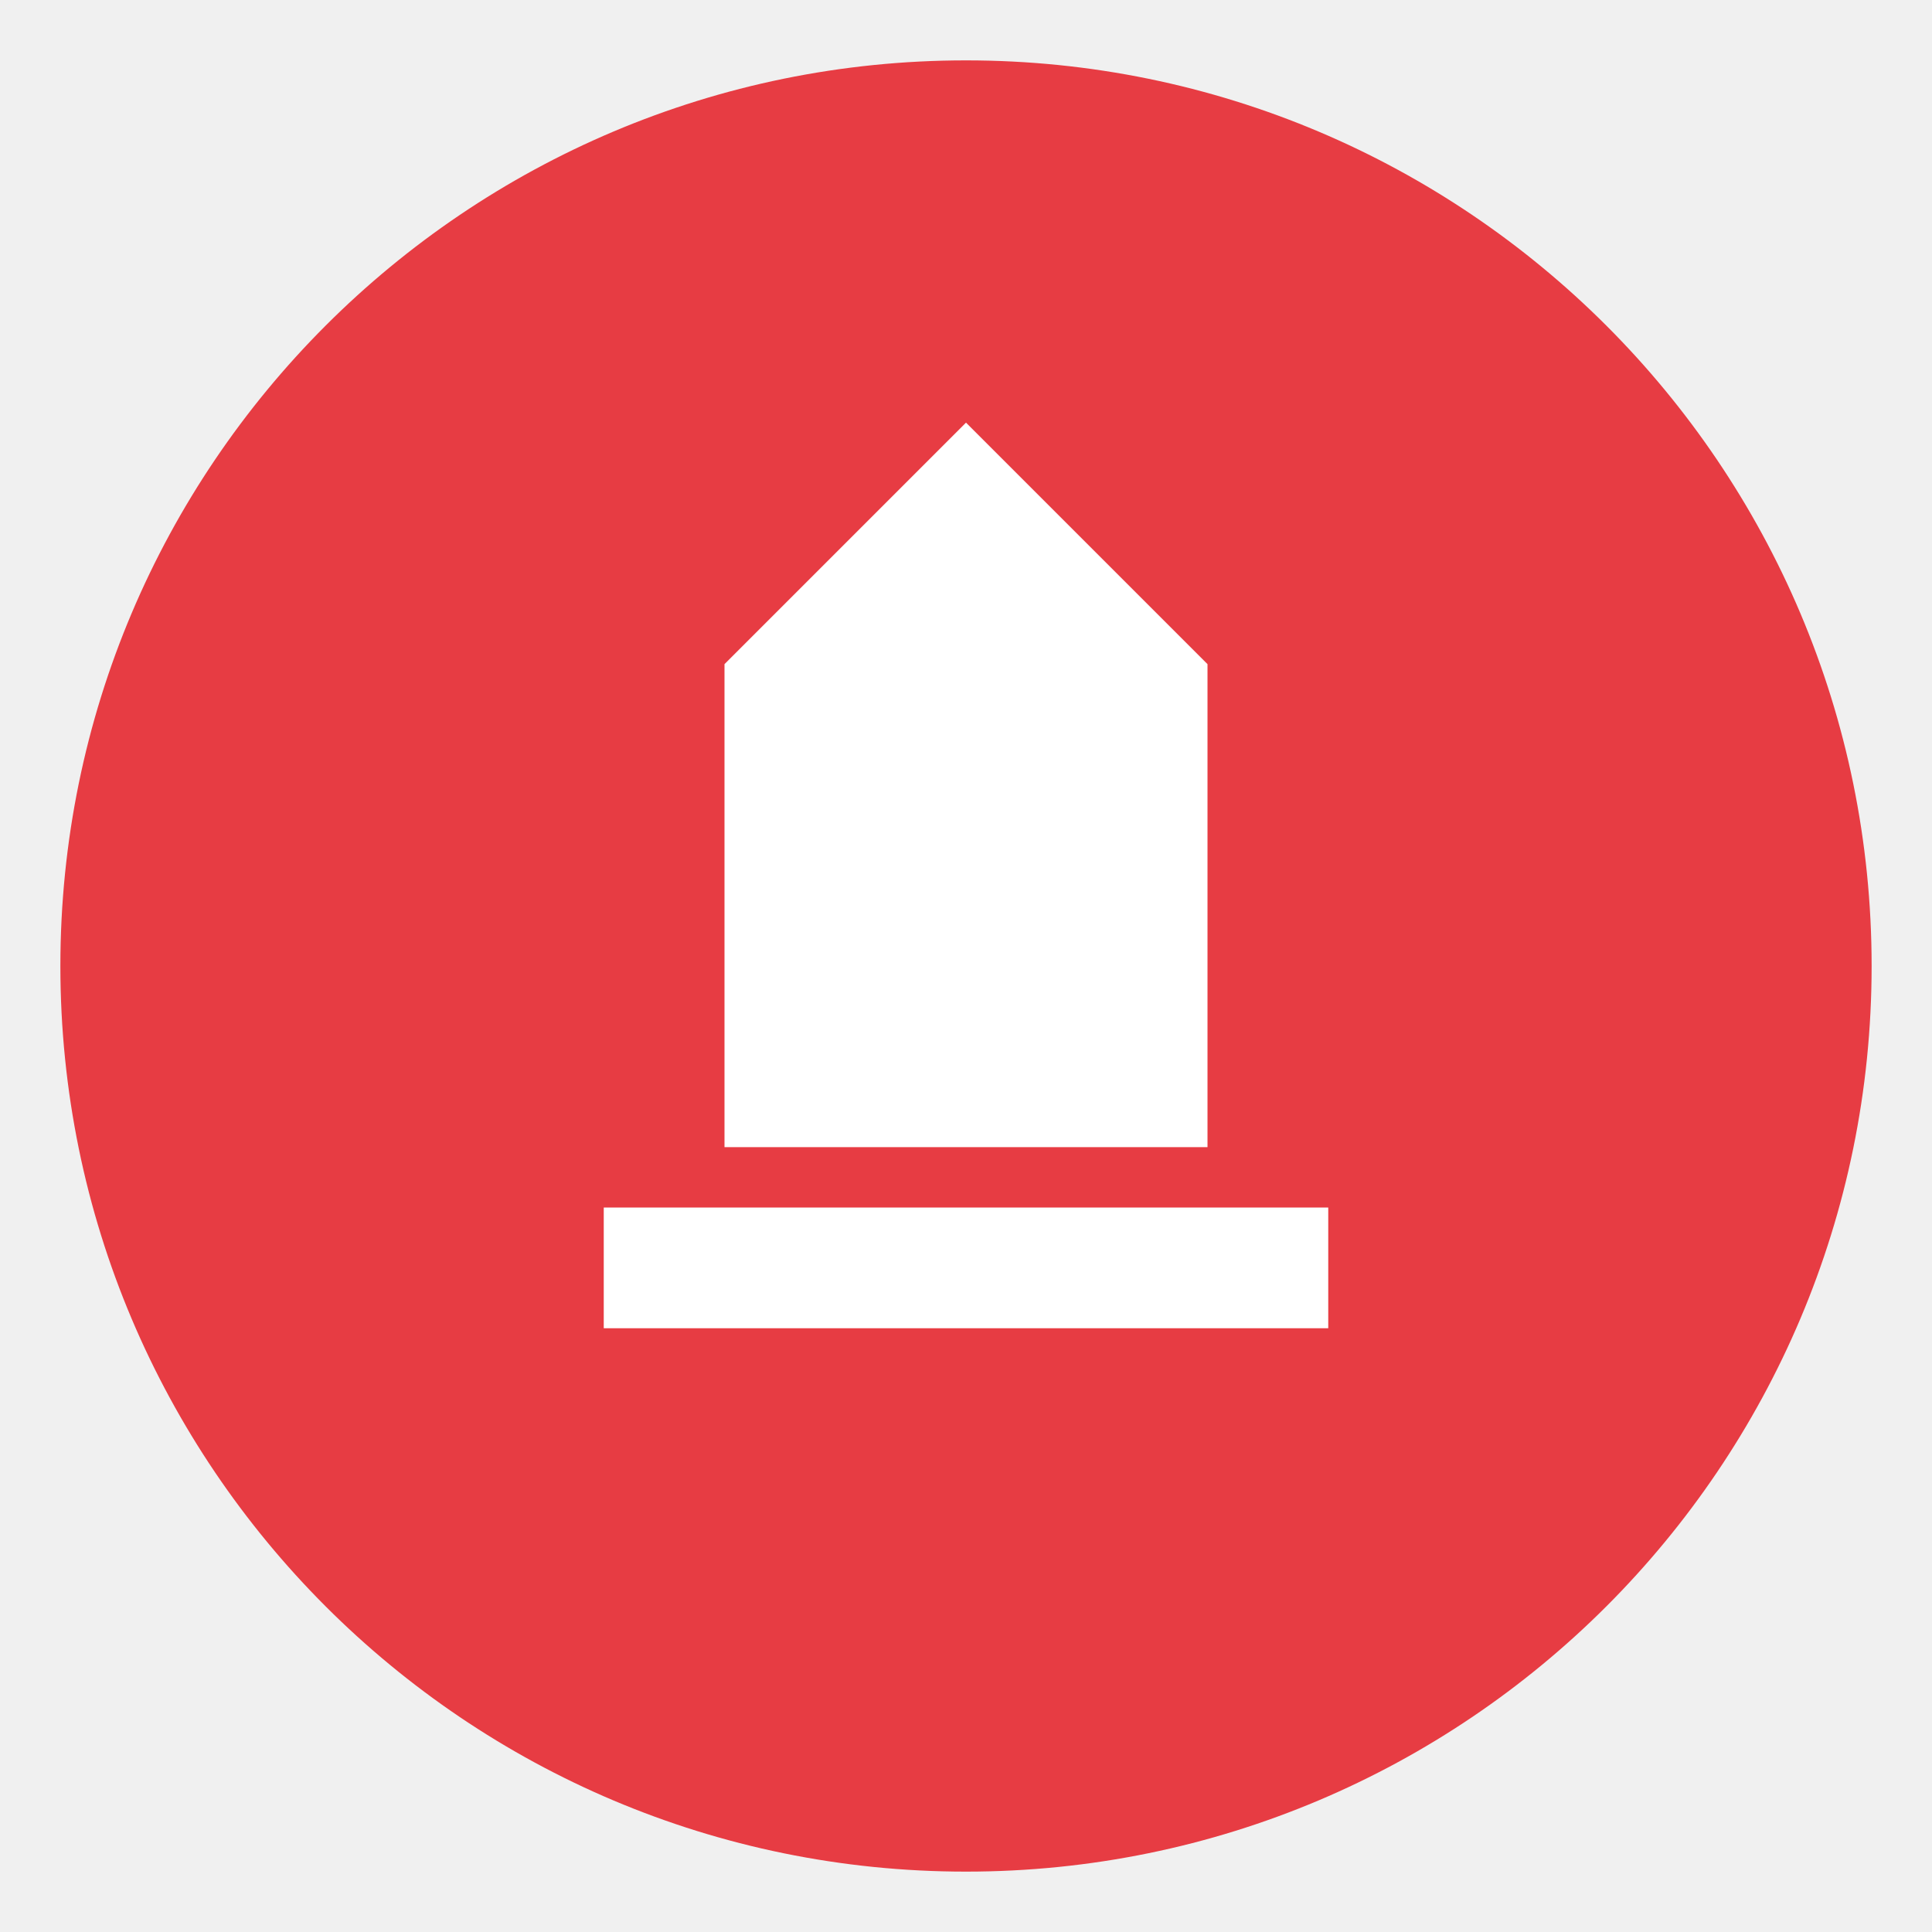
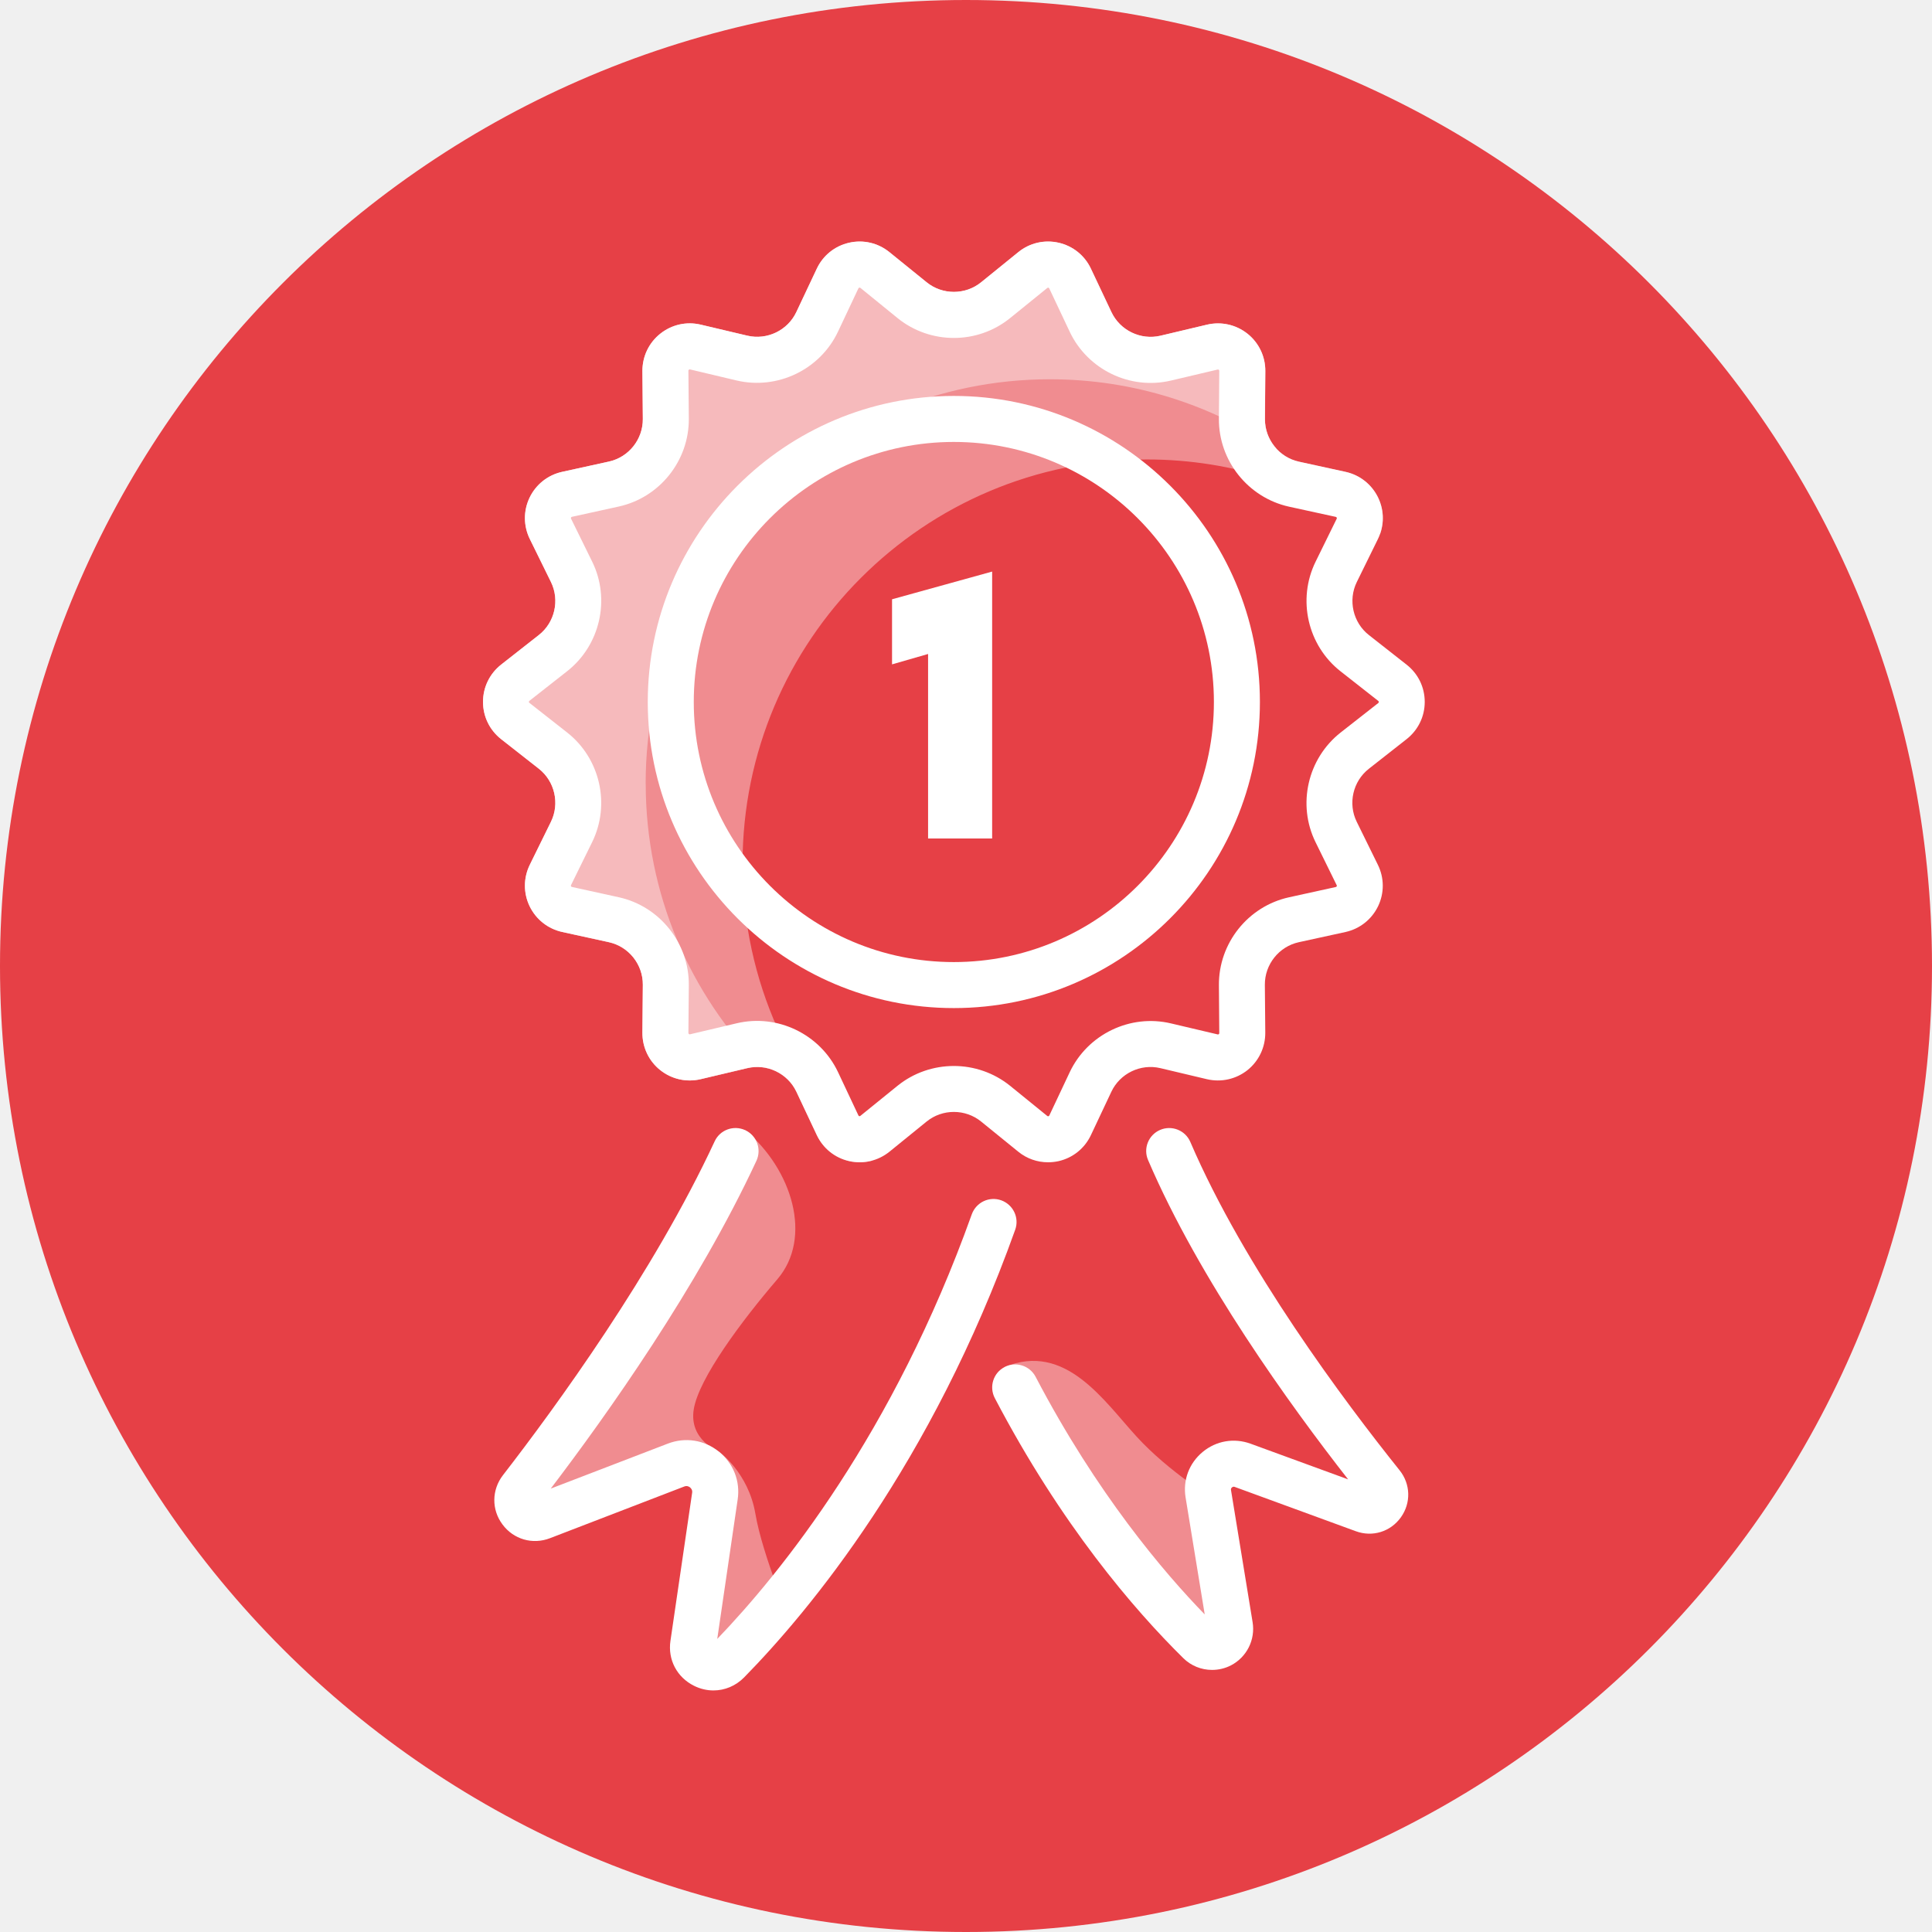
- <svg xmlns="http://www.w3.org/2000/svg" width="64" height="64" viewBox="0 0 64 64" fill="none">
-   <circle cx="32" cy="32" r="30" fill="#E73C43" />
-   <path d="M20 40h24v4H20v-4Zm4-18h16v16H24V22Zm8-8 8 8H24l8-8Z" fill="#fff" />
+ <svg xmlns="http://www.w3.org/2000/svg" width="32" height="32" viewBox="0 0 32 32" fill="none">
+   <g clip-path="url(#clip0_328_51425)">
+     <path d="M32 16C32 7.163 24.837 0 16 0C7.163 0 0 7.163 0 16C0 24.837 7.163 32 16 32C24.837 32 32 24.837 32 16Z" fill="#E64046" />
+     <path opacity="0.4" d="M12.343 18.719C13.121 19.369 13.466 20.5 12.875 21.189C12.284 21.878 11.575 22.829 11.491 23.341C11.407 23.853 11.905 24.041 11.905 24.041C11.905 24.041 12.396 24.387 12.512 25.075C12.629 25.764 13.116 26.911 13.116 26.911L11.941 27.659L11.491 27.141L11.694 24.436L11.153 24.337L8.762 25.124V24.583L10.729 21.533L12.344 18.718L12.343 18.719Z" fill="white" />
+     <path opacity="0.4" d="M16.639 22.642C17.647 22.222 18.286 23.206 18.827 23.796C19.368 24.387 20.106 24.829 20.106 24.829V27.289L18.926 26.256L16.639 22.642Z" fill="white" />
+     <path opacity="0.4" d="M12.299 14.306C12.299 10.608 15.296 7.61 18.995 7.61C20.436 7.61 21.769 8.067 22.861 8.841C22.93 8.646 22.918 8.433 22.828 8.243C22.722 8.025 22.526 7.869 22.289 7.817L21.515 7.647C21.186 7.575 20.95 7.279 20.953 6.942L20.959 6.149C20.961 5.906 20.854 5.681 20.664 5.529C20.474 5.378 20.231 5.323 19.994 5.379L19.223 5.562C18.894 5.64 18.553 5.474 18.41 5.17L18.071 4.452C17.968 4.233 17.773 4.076 17.537 4.022C17.299 3.968 17.056 4.025 16.868 4.177L16.252 4.677C15.991 4.889 15.611 4.889 15.35 4.677L14.733 4.177C14.545 4.025 14.301 3.968 14.065 4.022C13.828 4.076 13.633 4.233 13.53 4.452L13.192 5.169C13.049 5.473 12.706 5.638 12.379 5.561L11.608 5.378C11.371 5.322 11.128 5.377 10.938 5.528C10.749 5.679 10.641 5.905 10.642 6.148L10.649 6.941C10.652 7.278 10.415 7.574 10.087 7.646L9.313 7.816C9.076 7.868 8.88 8.024 8.774 8.242C8.669 8.461 8.671 8.711 8.777 8.929L9.127 9.64C9.275 9.942 9.191 10.313 8.926 10.52L8.302 11.009C8.111 11.159 8.002 11.384 8.002 11.627C8.002 11.869 8.112 12.094 8.302 12.244L8.926 12.733C9.191 12.941 9.276 13.311 9.127 13.613L8.777 14.325C8.67 14.542 8.669 14.793 8.774 15.011C8.88 15.23 9.076 15.385 9.313 15.437L10.087 15.607C10.416 15.679 10.652 15.976 10.649 16.312L10.642 17.105C10.641 17.348 10.748 17.574 10.937 17.725C11.127 17.876 11.371 17.931 11.608 17.875L12.379 17.693C12.707 17.615 13.049 17.779 13.192 18.084L13.53 18.802C13.634 19.021 13.829 19.178 14.065 19.232C14.195 19.262 14.326 19.257 14.45 19.223C13.128 18 12.299 16.251 12.299 14.308L12.299 14.306Z" fill="white" />
+     <path opacity="0.4" d="M10.694 12.979C10.694 9.28 13.692 6.282 17.39 6.282C18.783 6.282 20.075 6.708 21.147 7.435C21.024 7.303 20.949 7.129 20.951 6.941L20.957 6.148C20.959 5.905 20.852 5.68 20.662 5.528C20.472 5.377 20.229 5.322 19.992 5.378L19.221 5.561C18.892 5.639 18.551 5.473 18.408 5.169L18.069 4.451C17.966 4.232 17.771 4.075 17.535 4.021C17.297 3.967 17.054 4.024 16.866 4.176L16.25 4.676C15.989 4.888 15.609 4.888 15.348 4.676L14.731 4.176C14.543 4.024 14.299 3.967 14.063 4.021C13.826 4.075 13.631 4.232 13.528 4.451L13.19 5.168C13.047 5.472 12.704 5.637 12.377 5.56L11.606 5.377C11.369 5.321 11.126 5.376 10.936 5.527C10.747 5.678 10.639 5.904 10.64 6.147L10.647 6.94C10.65 7.277 10.413 7.573 10.085 7.645L9.311 7.815C9.074 7.868 8.878 8.023 8.772 8.241C8.667 8.46 8.669 8.71 8.775 8.928L9.125 9.639C9.273 9.941 9.189 10.312 8.924 10.519L8.3 11.008C8.109 11.159 8 11.383 8 11.626C8 11.868 8.11 12.093 8.3 12.243L8.924 12.732C9.189 12.94 9.274 13.31 9.125 13.612L8.775 14.324C8.668 14.541 8.667 14.792 8.772 15.01C8.878 15.229 9.074 15.384 9.311 15.436L10.085 15.606C10.414 15.678 10.65 15.975 10.647 16.312L10.64 17.105C10.639 17.347 10.746 17.573 10.935 17.724C11.125 17.875 11.369 17.93 11.606 17.874L12.377 17.692C12.459 17.672 12.542 17.668 12.622 17.677C11.431 16.468 10.695 14.809 10.695 12.978L10.694 12.979Z" fill="white" />
+     <path d="M15.798 16.697C13.003 16.697 10.729 14.423 10.729 11.627C10.729 8.832 13.003 6.558 15.798 6.558C18.594 6.558 20.868 8.832 20.868 11.627C20.868 14.423 18.594 16.697 15.798 16.697ZM15.798 7.32C13.423 7.32 11.491 9.252 11.491 11.627C11.491 14.003 13.423 15.935 15.798 15.935C18.174 15.935 20.106 14.003 20.106 11.627C20.106 9.252 18.174 7.32 15.798 7.32Z" fill="white" />
+     <path d="M11.817 27.999C11.709 27.999 11.599 27.974 11.495 27.922C11.212 27.781 11.058 27.489 11.105 27.176L11.464 24.725C11.471 24.68 11.448 24.652 11.429 24.636C11.409 24.62 11.377 24.605 11.334 24.621L9.108 25.478C8.821 25.588 8.506 25.497 8.323 25.25C8.139 25.005 8.143 24.676 8.331 24.433C9.205 23.304 10.824 21.083 11.837 18.904C11.925 18.713 12.152 18.631 12.343 18.719C12.535 18.808 12.617 19.035 12.529 19.226C11.554 21.323 10.045 23.444 9.122 24.656L11.061 23.911C11.349 23.8 11.665 23.849 11.905 24.042C12.146 24.235 12.264 24.531 12.218 24.837L11.88 27.146C12.938 26.044 14.799 23.742 16.096 20.112C16.168 19.914 16.385 19.81 16.584 19.881C16.782 19.953 16.886 20.17 16.815 20.368C15.426 24.253 13.406 26.681 12.325 27.783C12.185 27.925 12.003 27.999 11.817 27.999Z" fill="white" />
+     <path d="M20.075 27.659C19.9 27.659 19.728 27.592 19.598 27.463C18.781 26.657 17.576 25.256 16.477 23.157C16.38 22.97 16.451 22.74 16.638 22.643C16.824 22.545 17.055 22.617 17.153 22.804C18.165 24.739 19.282 26.049 19.954 26.74L19.637 24.802C19.59 24.515 19.696 24.234 19.92 24.049C20.144 23.863 20.44 23.813 20.713 23.912L22.329 24.503C21.364 23.269 19.865 21.195 19.016 19.215C18.932 19.022 19.022 18.798 19.215 18.715C19.408 18.632 19.633 18.721 19.716 18.915C20.61 20.998 22.271 23.216 23.182 24.353C23.365 24.582 23.373 24.895 23.202 25.133C23.031 25.371 22.732 25.463 22.457 25.362L20.451 24.628C20.444 24.625 20.426 24.619 20.405 24.636C20.385 24.653 20.388 24.672 20.389 24.679L20.747 26.868C20.795 27.16 20.65 27.448 20.388 27.584C20.289 27.635 20.181 27.659 20.075 27.659Z" fill="white" />
+     <path d="M14.775 9.926V11.004L15.372 10.832V13.888H16.433V9.467L14.775 9.926Z" fill="white" />
+     <path d="M17.358 19.251C17.18 19.251 17.007 19.191 16.866 19.076L16.25 18.576C15.989 18.364 15.609 18.364 15.348 18.576L14.732 19.076C14.543 19.228 14.3 19.285 14.063 19.231C13.827 19.177 13.632 19.02 13.528 18.8L13.19 18.083C13.047 17.779 12.704 17.614 12.377 17.691L11.606 17.874C11.369 17.93 11.126 17.875 10.935 17.724C10.746 17.573 10.638 17.346 10.64 17.104L10.647 16.311C10.65 15.974 10.413 15.677 10.085 15.605L9.311 15.436C9.074 15.383 8.878 15.228 8.772 15.01C8.667 14.791 8.668 14.541 8.775 14.323L9.125 13.611C9.273 13.31 9.189 12.939 8.924 12.732L8.3 12.242C8.109 12.092 8 11.868 8 11.625C8 11.383 8.11 11.158 8.3 11.008L8.924 10.518C9.189 10.311 9.274 9.941 9.125 9.639L8.775 8.927C8.668 8.71 8.667 8.459 8.772 8.241C8.878 8.022 9.074 7.867 9.311 7.815L10.085 7.645C10.414 7.573 10.65 7.276 10.647 6.939L10.64 6.146C10.639 5.904 10.746 5.678 10.936 5.527C11.126 5.376 11.369 5.321 11.606 5.377L12.377 5.559C12.705 5.637 13.047 5.473 13.19 5.167L13.528 4.451C13.631 4.231 13.826 4.074 14.063 4.02C14.299 3.966 14.543 4.023 14.731 4.176L15.348 4.675C15.609 4.887 15.989 4.887 16.25 4.675L16.866 4.176C17.054 4.023 17.298 3.966 17.535 4.02C17.771 4.074 17.966 4.231 18.069 4.451L18.408 5.168C18.552 5.473 18.893 5.637 19.221 5.56L19.992 5.377C20.229 5.322 20.472 5.377 20.662 5.527C20.851 5.678 20.959 5.905 20.957 6.147L20.951 6.94C20.948 7.277 21.185 7.574 21.513 7.646L22.287 7.815C22.525 7.868 22.72 8.023 22.826 8.242C22.931 8.46 22.929 8.71 22.823 8.928L22.473 9.64C22.325 9.941 22.409 10.312 22.674 10.519L23.298 11.009C23.489 11.159 23.598 11.383 23.598 11.626C23.598 11.869 23.488 12.093 23.297 12.243L22.673 12.733C22.408 12.94 22.323 13.31 22.472 13.612L22.822 14.324C22.929 14.542 22.93 14.792 22.825 15.011C22.719 15.229 22.523 15.384 22.286 15.437L21.512 15.606C21.183 15.678 20.947 15.975 20.95 16.312L20.957 17.105C20.958 17.347 20.851 17.573 20.662 17.725C20.472 17.875 20.228 17.93 19.991 17.875L19.22 17.692C18.892 17.614 18.55 17.779 18.407 18.084L18.069 18.801C17.965 19.021 17.77 19.178 17.534 19.232C17.475 19.245 17.417 19.251 17.358 19.251ZM15.799 17.656C16.129 17.656 16.46 17.766 16.73 17.984L17.346 18.484C17.346 18.484 17.355 18.491 17.365 18.488C17.375 18.486 17.378 18.48 17.38 18.476L17.718 17.759C18.015 17.131 18.72 16.79 19.396 16.951L20.168 17.133C20.168 17.133 20.178 17.136 20.187 17.129C20.195 17.122 20.195 17.115 20.195 17.112L20.189 16.319C20.183 15.623 20.671 15.011 21.35 14.862L22.124 14.692C22.124 14.692 22.135 14.69 22.14 14.68C22.145 14.671 22.141 14.664 22.14 14.662L21.79 13.95C21.483 13.327 21.658 12.563 22.205 12.133L22.829 11.644C22.829 11.644 22.837 11.637 22.837 11.627C22.837 11.617 22.831 11.611 22.829 11.61L22.205 11.12C21.658 10.692 21.484 9.928 21.79 9.304L22.14 8.592C22.14 8.592 22.145 8.583 22.14 8.573C22.135 8.564 22.128 8.562 22.124 8.561L21.35 8.392C20.671 8.242 20.183 7.629 20.189 6.935L20.195 6.142C20.195 6.142 20.195 6.132 20.187 6.125C20.178 6.118 20.171 6.12 20.168 6.121L19.396 6.303C18.72 6.464 18.015 6.123 17.718 5.495L17.379 4.777C17.379 4.777 17.375 4.768 17.365 4.765C17.355 4.763 17.349 4.768 17.346 4.77L16.73 5.269C16.19 5.707 15.408 5.707 14.867 5.269L14.252 4.769C14.252 4.769 14.243 4.762 14.233 4.764C14.223 4.767 14.219 4.773 14.218 4.776L13.88 5.493C13.583 6.122 12.878 6.461 12.201 6.302L11.43 6.119C11.43 6.119 11.42 6.116 11.411 6.123C11.402 6.13 11.402 6.137 11.402 6.14L11.409 6.933C11.415 7.629 10.927 8.241 10.248 8.39L9.474 8.56C9.474 8.56 9.463 8.562 9.458 8.572C9.454 8.581 9.456 8.588 9.458 8.59L9.808 9.302C10.115 9.925 9.94 10.689 9.393 11.118L8.769 11.608C8.769 11.608 8.76 11.615 8.76 11.625C8.76 11.635 8.766 11.641 8.769 11.642L9.393 12.132C9.94 12.56 10.114 13.324 9.808 13.948L9.458 14.66C9.458 14.66 9.453 14.669 9.458 14.679C9.462 14.688 9.47 14.69 9.474 14.691L10.248 14.861C10.927 15.01 11.415 15.623 11.409 16.317L11.402 17.11C11.402 17.11 11.402 17.12 11.411 17.127C11.42 17.134 11.427 17.132 11.43 17.131L12.201 16.949C12.877 16.788 13.583 17.129 13.88 17.757L14.218 18.475C14.218 18.475 14.222 18.484 14.232 18.487C14.242 18.489 14.249 18.484 14.251 18.482L14.867 17.983C15.137 17.765 15.468 17.656 15.799 17.656Z" fill="white" />
+   </g>
+   <defs>
+     <clipPath id="clip0_328_51425">
+       <rect width="32" height="32" fill="white" />
+     </clipPath>
+   </defs>
</svg>
